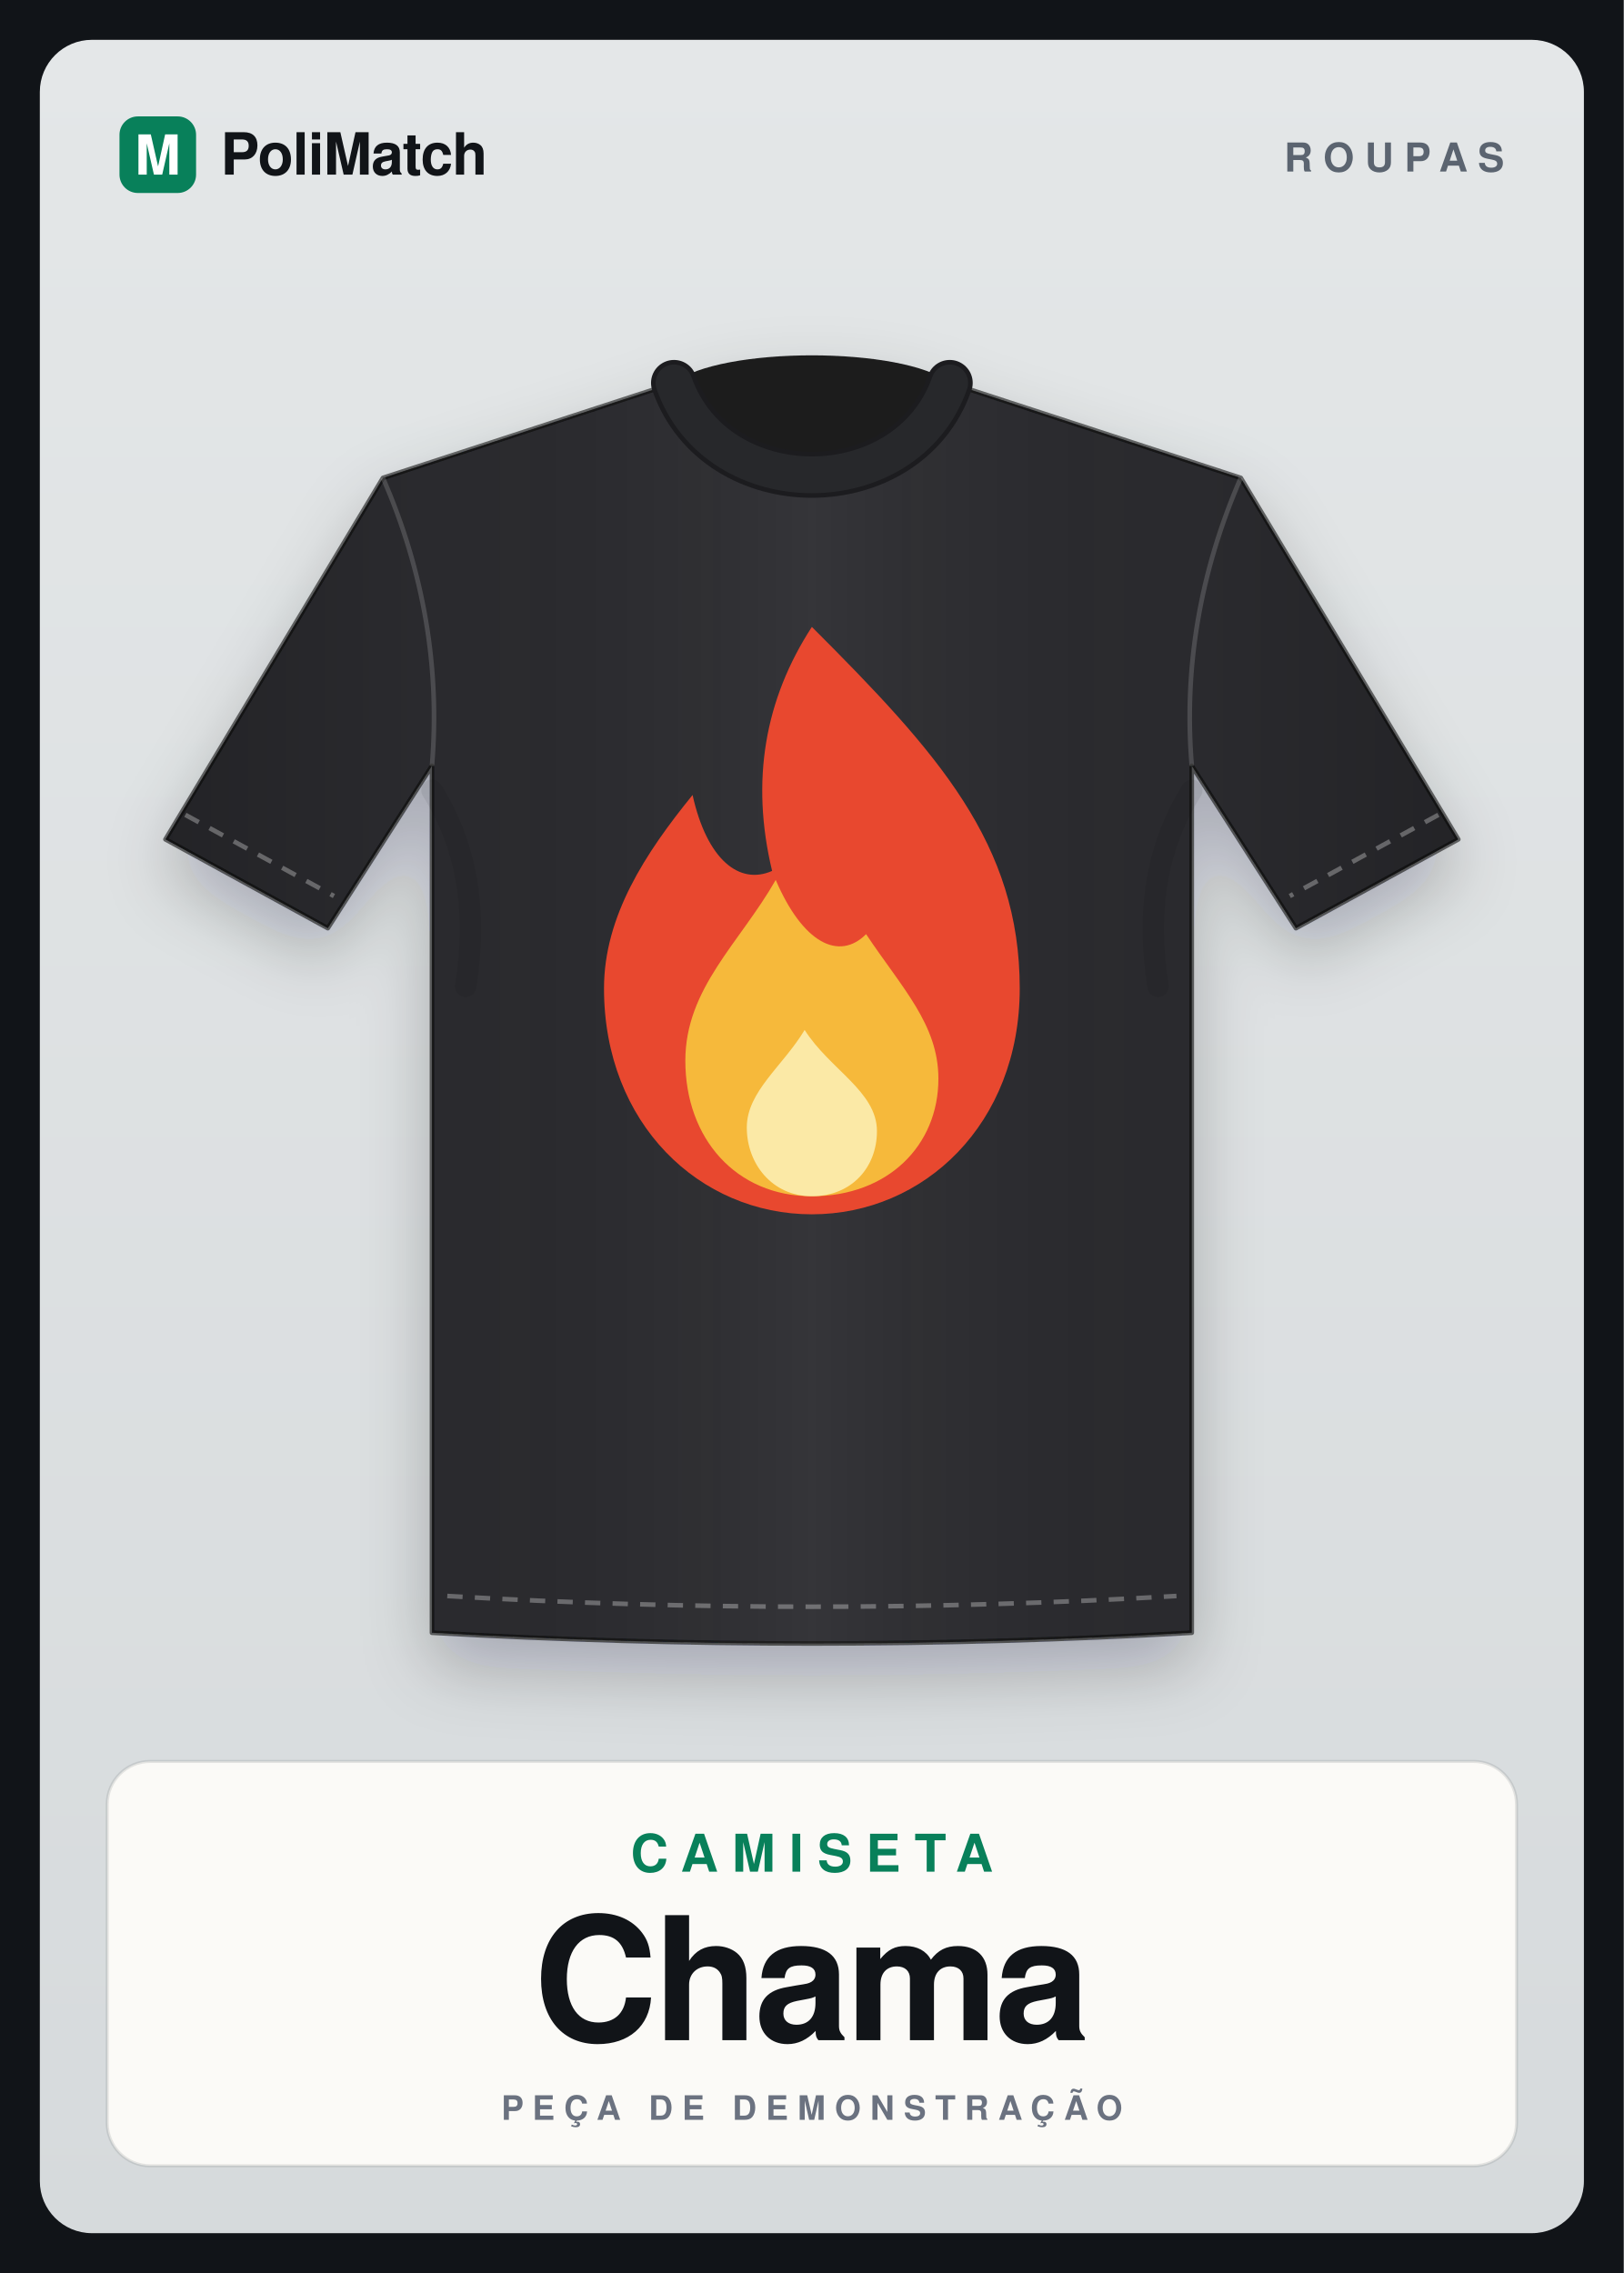
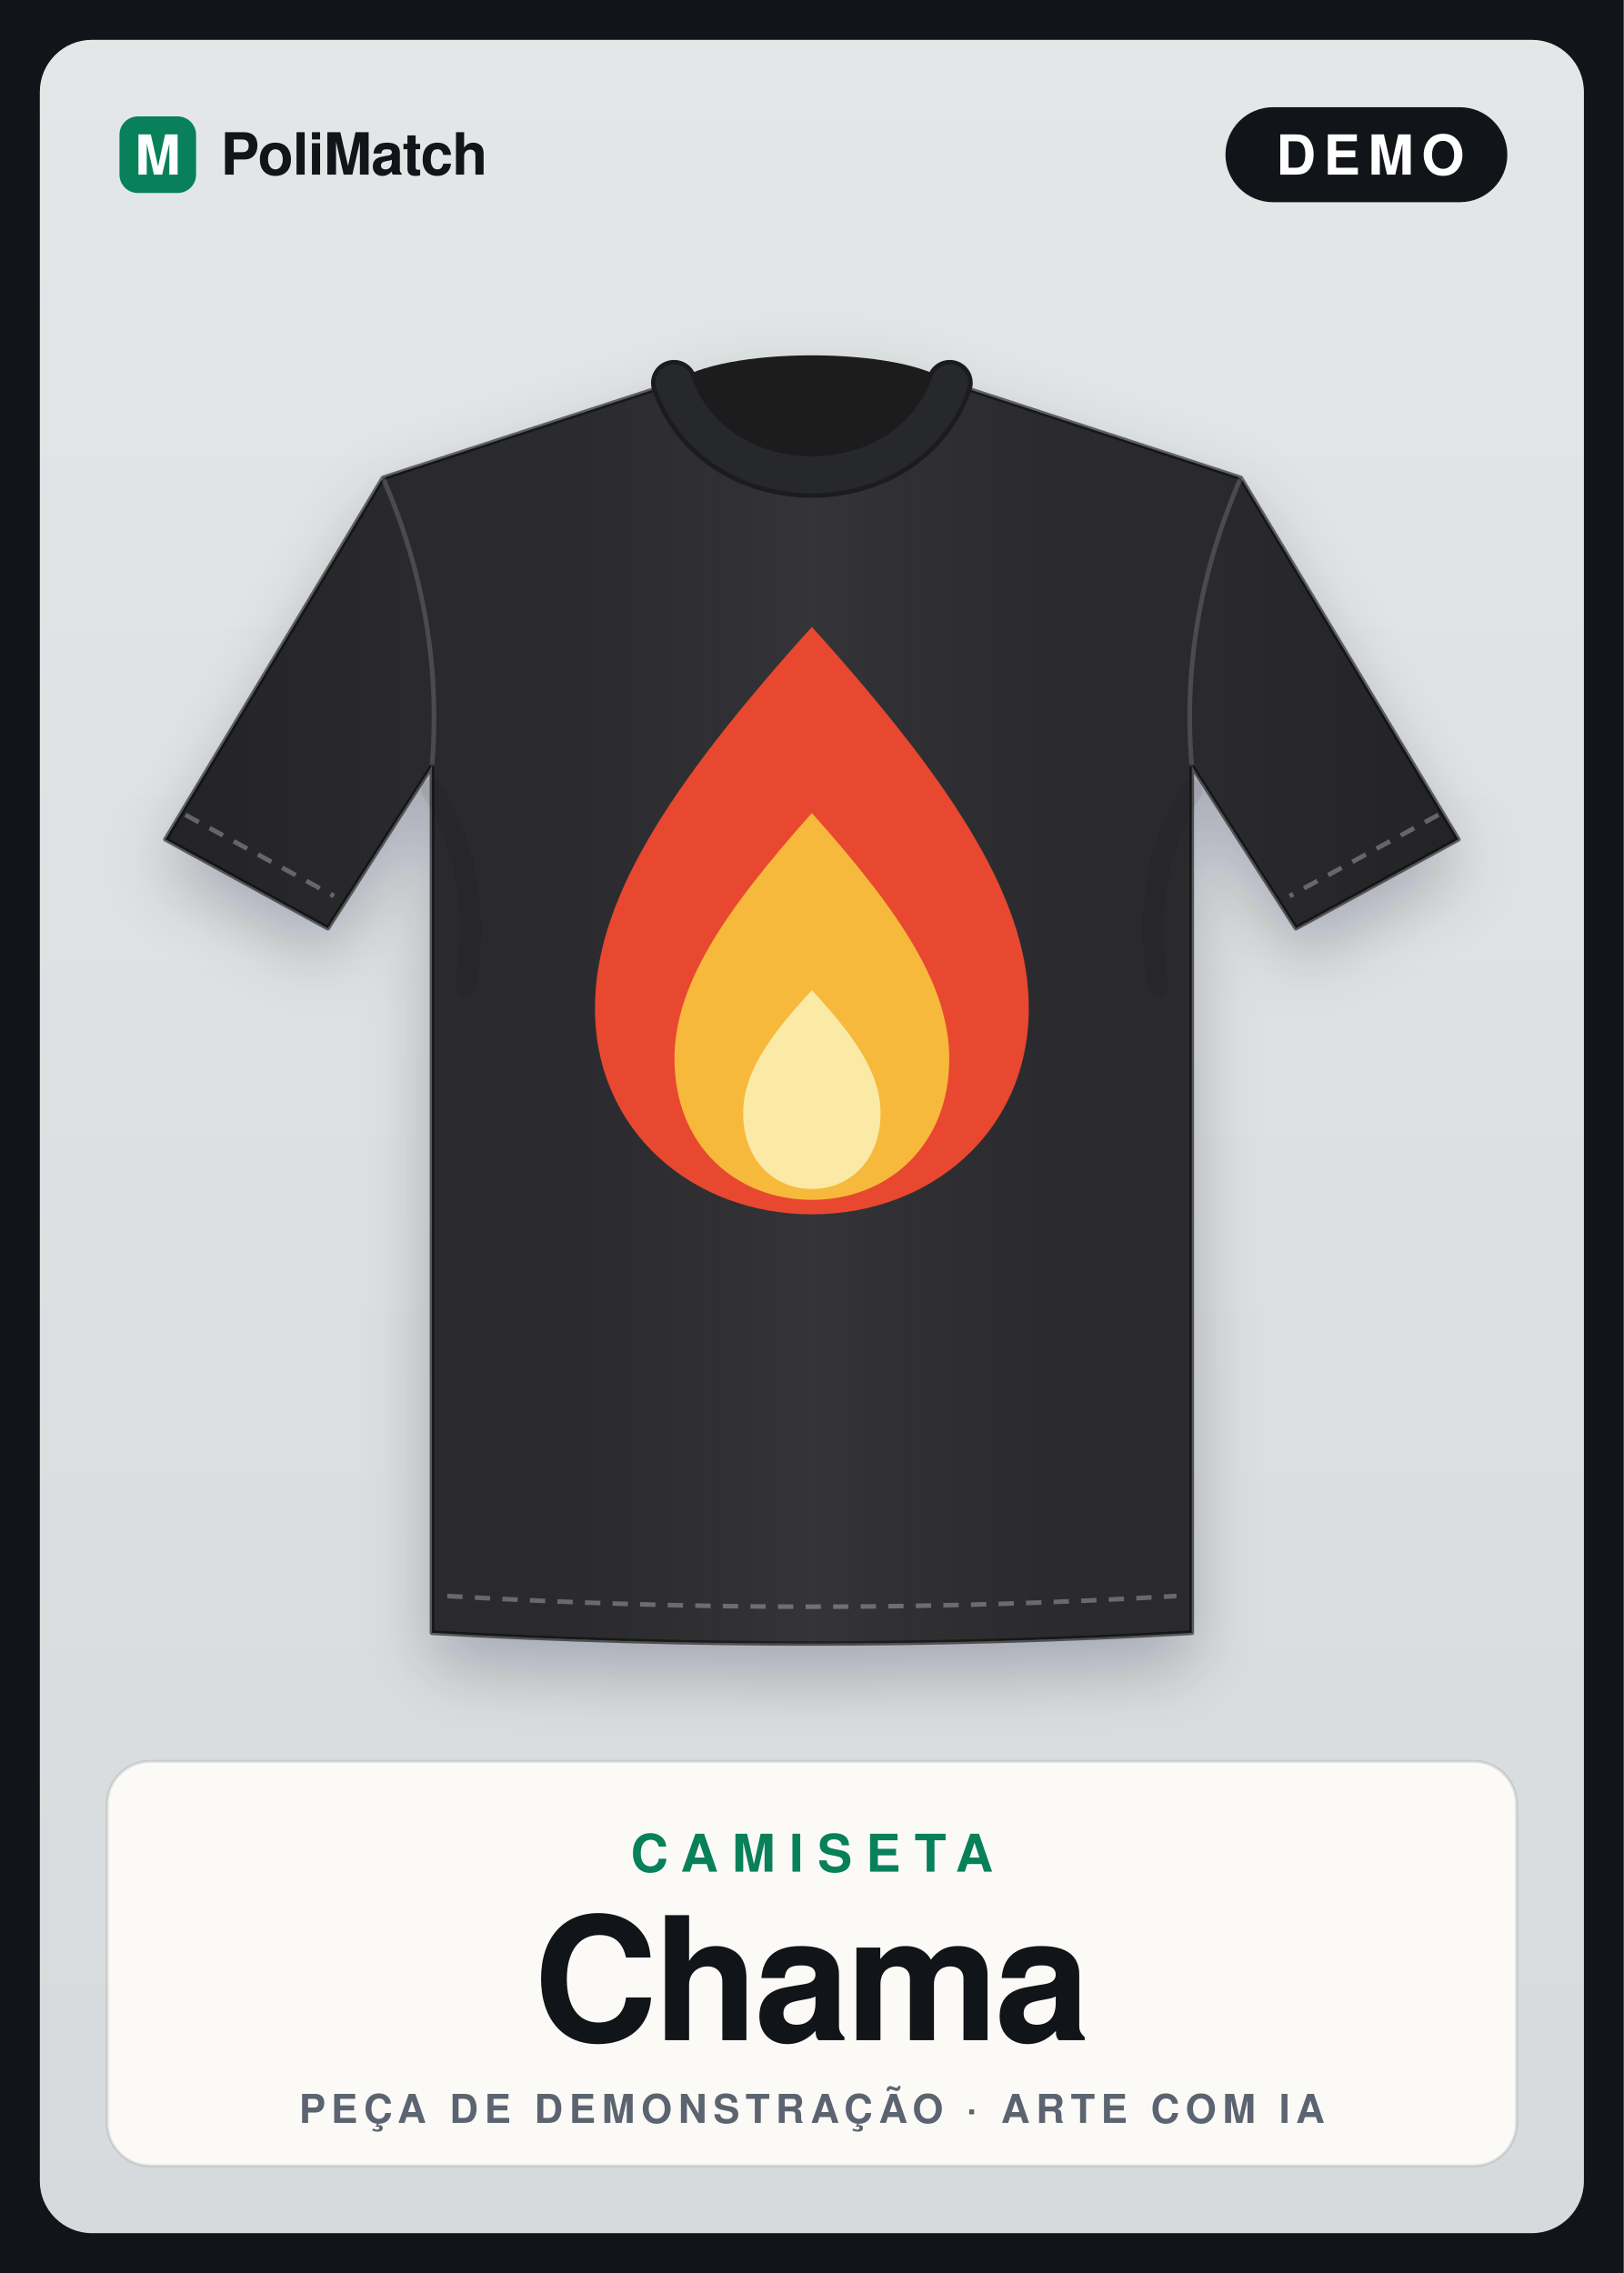
- <svg xmlns="http://www.w3.org/2000/svg" viewBox="0 0 1060 1484" width="1060" height="1484" font-family="-apple-system, 'SF Pro Display', 'Helvetica Neue', Helvetica, Arial, sans-serif">
+ <svg xmlns="http://www.w3.org/2000/svg" viewBox="0 0 1060 1484" width="1060" height="1484" font-family="'Helvetica Neue', Helvetica, Arial, sans-serif">
  <defs>
    <filter id="drop" x="-20%" y="-20%" width="140%" height="140%">
      <feDropShadow dx="0" dy="20" stdDeviation="22" flood-color="#0B1220" flood-opacity="0.24" />
    </filter>
    <linearGradient id="fold" x1="0" y1="0" x2="1" y2="0">
      <stop offset="0" stop-color="#000" stop-opacity="0.16" />
      <stop offset="0.2" stop-color="#000" stop-opacity="0" />
      <stop offset="0.5" stop-color="#fff" stop-opacity="0.05" />
      <stop offset="0.8" stop-color="#000" stop-opacity="0" />
      <stop offset="1" stop-color="#000" stop-opacity="0.16" />
    </linearGradient>
    <linearGradient id="panel" x1="0" y1="0" x2="0" y2="1">
      <stop offset="0" stop-color="#e4e7e8" />
      <stop offset="1" stop-color="#D6DADC" />
    </linearGradient>
  </defs>
  <rect width="1060" height="1484" fill="#111418" />
  <rect x="26" y="26" width="1008" height="1432" rx="34" fill="url(#panel)" />
  <rect x="78" y="76" width="50" height="50" rx="12" fill="#08805A" />
  <text x="103" y="114" font-size="36" font-weight="800" fill="#fff" text-anchor="middle">M</text>
  <text x="144" y="114" font-size="38" font-weight="700" fill="#111418" letter-spacing="-0.5">PoliMatch</text>
-   <text x="982" y="112" font-size="26" font-weight="700" fill="#5B6470" text-anchor="end" letter-spacing="7">ROUPAS</text>
+   <rect x="800" y="70" width="184" height="62" rx="31" fill="#111418" />
+   <text x="894.5" y="114" font-size="36" font-weight="700" fill="#fff" text-anchor="middle" letter-spacing="5">DEMO</text>
  <g filter="url(#drop)">
    <path d="M440,250 C470,226 590,226 620,250 C592,330 468,330 440,250 Z" fill="#1c1c1f" />
    <path d="M440,250 C468,330 592,330 620,250 L810,312 L952,548 L846,606 L778,500 L778,1066 Q530,1080 282,1066 L282,500 L214,606 L108,548 L250,312 Z" fill="#2A2B2F" stroke="rgba(0,0,0,0.55)" stroke-width="3" stroke-linejoin="round" />
  </g>
  <path d="M440,250 C468,330 592,330 620,250 L810,312 L952,548 L846,606 L778,500 L778,1066 Q530,1080 282,1066 L282,500 L214,606 L108,548 L250,312 Z" fill="url(#fold)" />
  <path d="M810,312 Q770,404 778,500" fill="none" stroke="rgba(255,255,255,0.16)" stroke-width="3" />
  <path d="M778,516 q-34,54 -22,128" fill="none" stroke="rgba(0,0,0,0.07)" stroke-width="14" stroke-linecap="round" />
  <path d="M939,532 L842,585" fill="none" stroke="rgba(255,255,255,0.30)" stroke-width="3" stroke-dasharray="10 8" />
  <g transform="translate(1060,0) scale(-1,1)">
    <path d="M810,312 Q770,404 778,500" fill="none" stroke="rgba(255,255,255,0.16)" stroke-width="3" />
    <path d="M778,516 q-34,54 -22,128" fill="none" stroke="rgba(0,0,0,0.07)" stroke-width="14" stroke-linecap="round" />
    <path d="M939,532 L842,585" fill="none" stroke="rgba(255,255,255,0.30)" stroke-width="3" stroke-dasharray="10 8" />
  </g>
  <path d="M292,1042 Q530,1056 768,1042" fill="none" stroke="rgba(255,255,255,0.30)" stroke-width="3" stroke-dasharray="10 8" />
  <path d="M440,250 C468,330 592,330 620,250" fill="none" stroke="#1c1c1f" stroke-width="30" stroke-linecap="round" />
  <path d="M440,250 C468,330 592,330 620,250" fill="none" stroke="#27282b" stroke-width="24" stroke-linecap="round" />
  <g transform="translate(530,604) scale(1.18)">
-     <path d="M0,-165 C70,-95 115,-45 115,35 C115,110 62,160 0,160 C-62,160 -115,110 -115,35 C-115,-5 -92,-40 -66,-72 C-58,-36 -40,-22 -22,-30 C-34,-80 -26,-125 0,-165 Z" fill="#E8482F" />
-     <path d="M0,150 C-42,150 -70,118 -70,75 C-70,35 -40,10 -20,-25 C-5,10 15,20 30,5 C50,35 70,55 70,85 C70,122 42,150 0,150 Z" fill="#F6B93B" />
-     <path d="M0,150 C-22,150 -36,132 -36,112 C-36,92 -16,78 -4,58 C10,80 36,92 36,114 C36,134 22,150 0,150 Z" fill="#FBE9A6" />
+     <path d="M0,-165 C82,-74 120,-12 120,46 C120,114 66,160 0,160 C-66,160 -120,114 -120,46 C-120,-12 -82,-74 0,-165 Z" fill="#E8482F" />
+     <path d="M0,-62 C50,-6 76,34 76,74 C76,122 42,152 0,152 C-42,152 -76,122 -76,74 C-76,34 -50,-6 0,-62 Z" fill="#F6B93B" />
+     <path d="M0,36 C24,62 38,82 38,104 C38,130 21,146 0,146 C-21,146 -38,130 -38,104 C-38,82 -24,62 0,36 Z" fill="#FBE9A6" />
  </g>
  <rect x="70" y="1150" width="920" height="264" rx="28" fill="#FBFAF7" stroke="rgba(17,20,24,0.10)" stroke-width="2" />
  <text x="530" y="1222" font-size="34" font-weight="800" fill="#08805A" text-anchor="middle" letter-spacing="9">CAMISETA</text>
  <text x="530" y="1332" font-size="112" font-weight="800" fill="#111418" text-anchor="middle" letter-spacing="-2.5">Chama</text>
-   <text x="530" y="1384" font-size="22" font-weight="600" fill="#6B7280" text-anchor="middle" letter-spacing="6">PEÇA DE DEMONSTRAÇÃO</text>
+   <text x="530" y="1386" font-size="26" font-weight="700" fill="#5B6470" text-anchor="middle" letter-spacing="4">PEÇA DE DEMONSTRAÇÃO · ARTE COM IA</text>
</svg>
